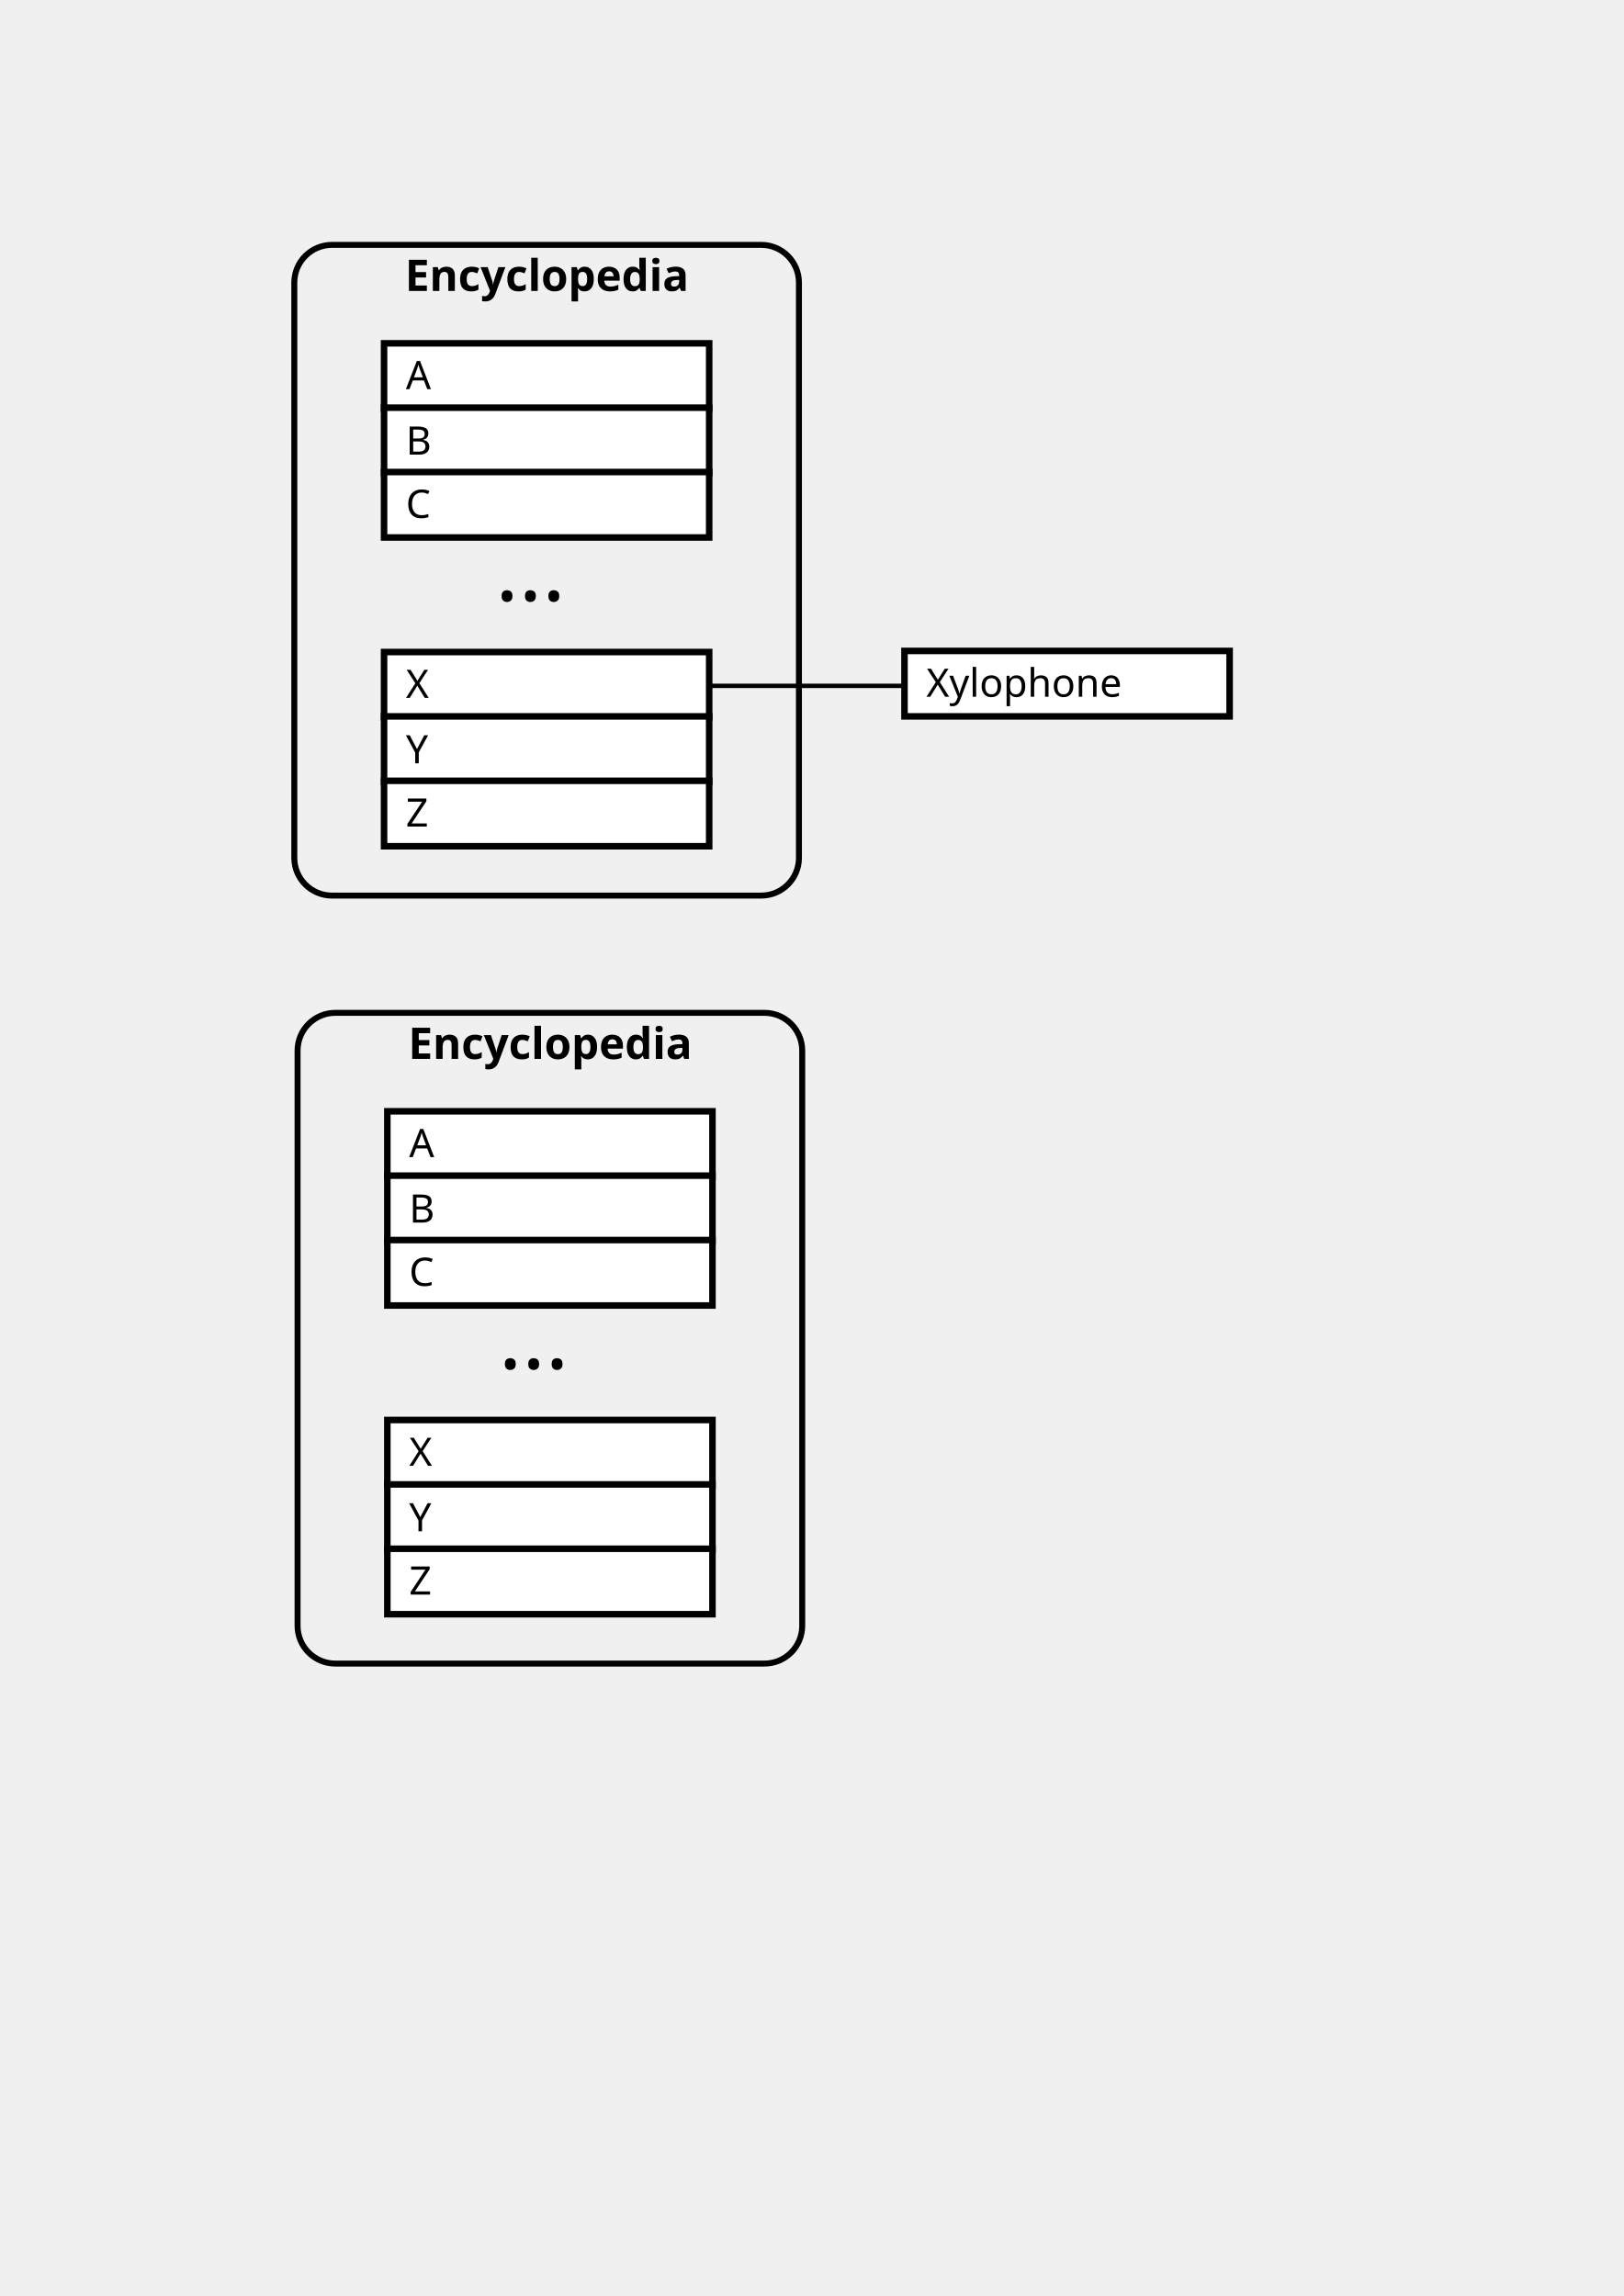
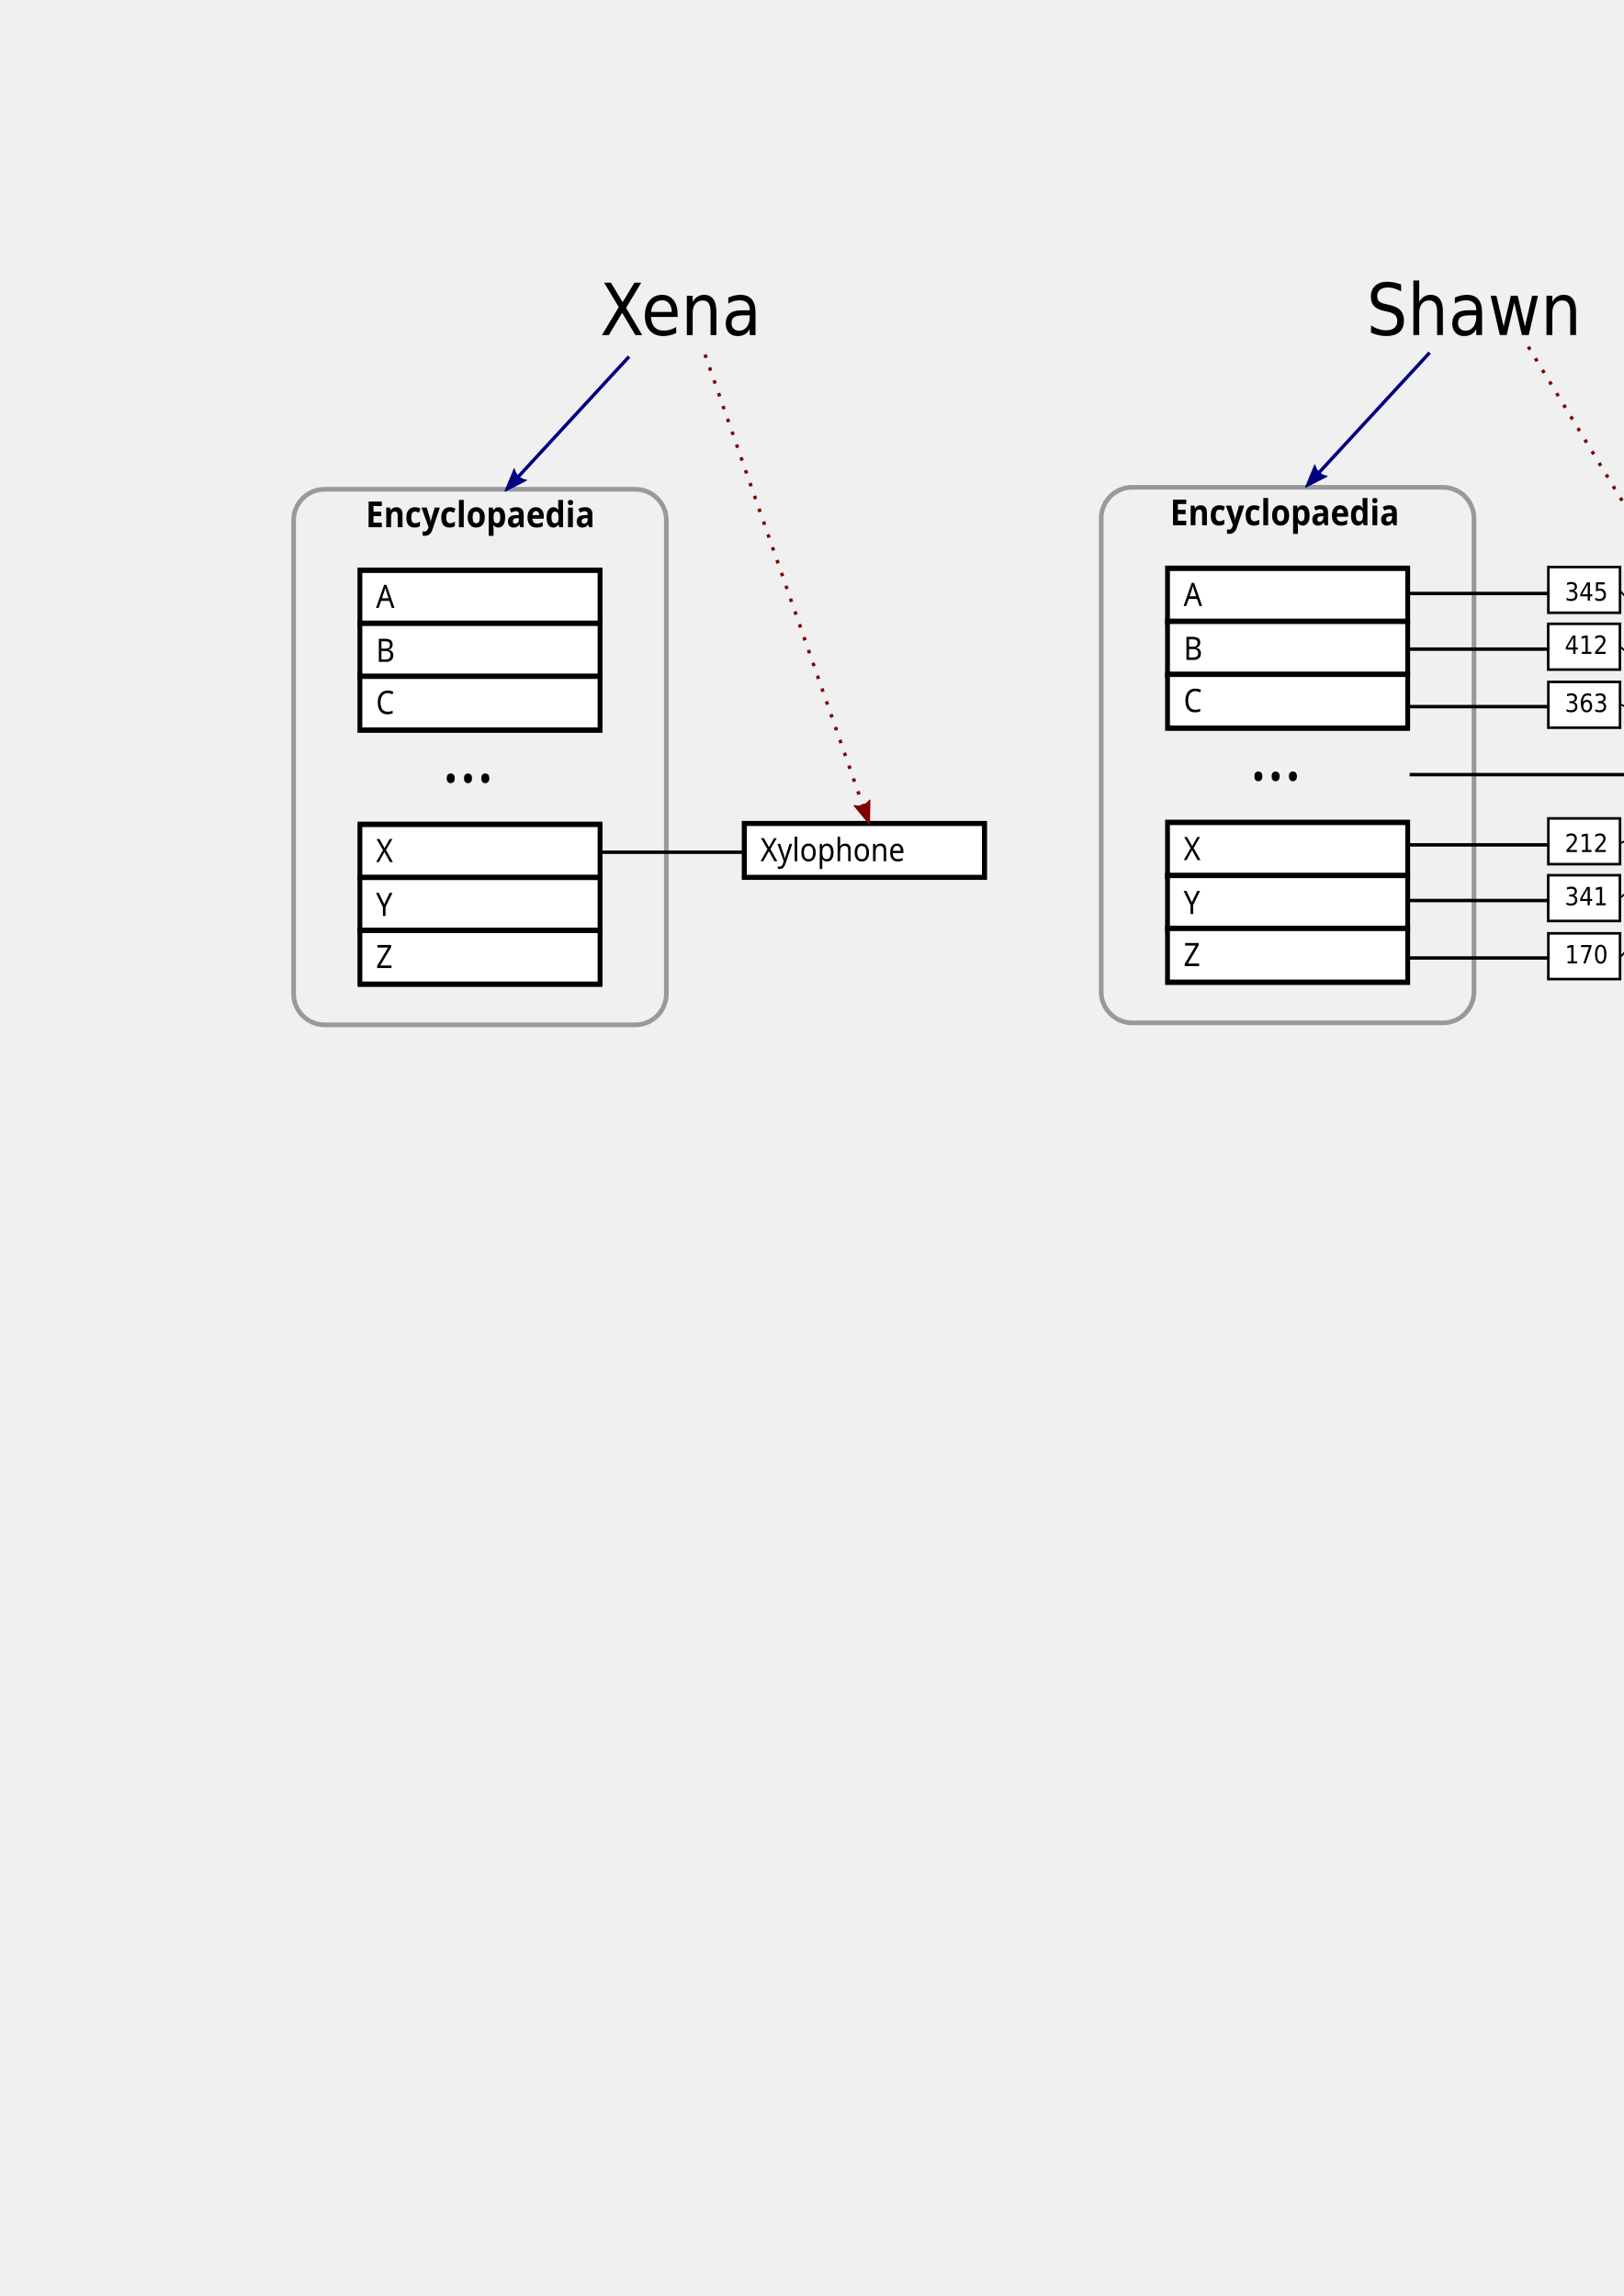
<svg xmlns="http://www.w3.org/2000/svg" width="744.094" height="1052.362" id="svg2" version="1.1">
  <defs id="defs4">
-     </defs>
+     <marker orient="auto" refY="0.0" refX="0.0" id="Arrow2Mend" style="overflow:visible;">
+       <path id="path3253" style="font-size:12.0;fill-rule:evenodd;stroke-width:0.625;stroke-linejoin:round;" d="M 8.719,4.034 L -2.207,0.016 L 8.719,-4.002 C 6.973,-1.63 6.983,1.616 8.719,4.034 z " transform="scale(0.6) rotate(180) translate(0,0)" />
+     </marker>
+     <marker style="overflow:visible;" id="Arrow2Lend" refX="0.0" refY="0.0" orient="auto">
+       <path transform="scale(1.1) rotate(180) translate(1,0)" d="M 8.719,4.034 L -2.207,0.016 L 8.719,-4.002 C 6.973,-1.63 6.983,1.616 8.719,4.034 z " style="font-size:12.0;fill-rule:evenodd;stroke-width:0.625;stroke-linejoin:round;" id="path3247" />
+     </marker>
+     <marker style="overflow:visible;" id="Arrow2Lendm" refX="0.0" refY="0.0" orient="auto">
+       <path transform="scale(1.1) rotate(180) translate(1,0)" d="M 8.719,4.034 L -2.207,0.016 L 8.719,-4.002 C 6.973,-1.63 6.983,1.616 8.719,4.034 z " style="stroke-linejoin:round;font-size:12.0;fill-rule:evenodd;stroke:#800000;stroke-width:0.625;fill:#800000" id="path5051" />
+     </marker>
+     <marker orient="auto" refY="0.0" refX="0.0" id="Arrow2Mend9" style="overflow:visible;">
+       <path id="path5748" style="stroke-linejoin:round;font-size:12.0;fill-rule:evenodd;stroke:#000080;stroke-width:0.625;fill:#000080" d="M 8.719,4.034 L -2.207,0.016 L 8.719,-4.002 C 6.973,-1.63 6.983,1.616 8.719,4.034 z " transform="scale(0.6) rotate(180) translate(0,0)" />
+     </marker>
+     <marker orient="auto" refY="0.0" refX="0.0" id="Arrow2Mend9a" style="overflow:visible;">
+       <path id="path5923" style="stroke-linejoin:round;font-size:12.0;fill-rule:evenodd;stroke:#800000;stroke-width:0.625;fill:#800000" d="M 8.719,4.034 L -2.207,0.016 L 8.719,-4.002 C 6.973,-1.63 6.983,1.616 8.719,4.034 z " transform="scale(0.6) rotate(180) translate(0,0)" />
+     </marker>
+   </defs>
  <g id="layer1">
-     <g id="g3223">
-       <rect ry="17.306" y="112.232" x="134.87" height="298.26" width="231.26" id="rect3091" style="fill:none;stroke:#000000;stroke-width:2.74;stroke-linecap:round;stroke-miterlimit:4;stroke-dasharray:none;stroke-dashoffset:0" />
-       <text id="text3093" y="133.362" x="185.603" style="font-size:40px;font-style:normal;font-weight:normal;line-height:125%;letter-spacing:0px;word-spacing:0px;fill:#000000;fill-opacity:1;stroke:none;font-family:Sans" xml:space="preserve">
-         <tspan style="font-size:20px;font-weight:bold" y="133.362" x="185.603" id="tspan3095">Encyclopedia</tspan>
+     <rect ry="14.244" y="223.349" x="504.654" height="245.48" width="170.825" id="rect3091-5" style="fill:none;stroke:#999999;stroke-width:2.136;stroke-linecap:round;stroke-miterlimit:4;stroke-dasharray:none;stroke-dashoffset:0" />
+     <rect ry="14.244" y="224.247" x="134.547" height="245.48" width="170.825" id="rect3091" style="fill:none;stroke:#999999;stroke-width:2.136;stroke-linecap:round;stroke-miterlimit:4;stroke-dasharray:none;stroke-dashoffset:0" />
+     <text id="text3093" y="228.918" x="176.902" style="font-size:31.189px;font-style:normal;font-weight:normal;line-height:125%;letter-spacing:0px;word-spacing:0px;fill:#000000;fill-opacity:1;stroke:none;font-family:Sans" xml:space="preserve" transform="scale(0.9473596,1.055565)">
+       <tspan style="font-size:15.594px;font-weight:bold" y="228.918" x="176.902" id="tspan3095">Encyclopaedia</tspan>
+     </text>
+     <g transform="matrix(0.7386699,0,0,0.8230395,37.50782,131.8758)" id="g3197">
+       <rect style="fill:#ffffff;stroke:#000000;stroke-width:3;stroke-linecap:round;stroke-miterlimit:4;stroke-dasharray:none;stroke-dashoffset:0" id="rect3101" width="149" height="30" x="172.5" y="157.362" />
+       <text xml:space="preserve" style="font-size:18px;font-style:normal;font-weight:normal;line-height:125%;letter-spacing:0px;word-spacing:0px;fill:#000000;fill-opacity:1;stroke:none;font-family:Sans" x="182.5" y="178.362" id="text3103">
+         <tspan id="tspan3105" x="182.5" y="178.362" style="font-size:18px">A</tspan>
      </text>
-       <g transform="translate(3.5,0)" id="g3197">
-         <rect style="fill:#ffffff;stroke:#000000;stroke-width:3;stroke-linecap:round;stroke-miterlimit:4;stroke-dasharray:none;stroke-dashoffset:0" id="rect3101" width="149" height="30" x="172.5" y="157.362" />
-         <text xml:space="preserve" style="font-size:18px;font-style:normal;font-weight:normal;line-height:125%;letter-spacing:0px;word-spacing:0px;fill:#000000;fill-opacity:1;stroke:none;font-family:Sans" x="182.5" y="178.362" id="text3103">
-           <tspan id="tspan3105" x="182.5" y="178.362" style="font-size:18px">A</tspan>
-         </text>
-         <rect style="fill:#ffffff;stroke:#000000;stroke-width:3;stroke-linecap:round;stroke-miterlimit:4;stroke-dasharray:none;stroke-dashoffset:0" id="rect3101-1" width="149" height="30" x="172.5" y="186.862" />
-         <text xml:space="preserve" style="font-size:18px;font-style:normal;font-weight:normal;line-height:125%;letter-spacing:0px;word-spacing:0px;fill:#000000;fill-opacity:1;stroke:none;font-family:Sans" x="182.5" y="208.362" id="text3103-7">
-           <tspan id="tspan3105-4" x="182.5" y="208.362" style="font-size:18px">B</tspan>
-         </text>
-         <rect style="fill:#ffffff;stroke:#000000;stroke-width:3;stroke-linecap:round;stroke-miterlimit:4;stroke-dasharray:none;stroke-dashoffset:0" id="rect3101-1-0" width="149" height="30" x="172.5" y="216.362" />
-         <text xml:space="preserve" style="font-size:18px;font-style:normal;font-weight:normal;line-height:125%;letter-spacing:0px;word-spacing:0px;fill:#000000;fill-opacity:1;stroke:none;font-family:Sans" x="182.5" y="237.362" id="text3103-7-9">
-           <tspan id="tspan3105-4-4" x="182.5" y="237.362" style="font-size:18px">C</tspan>
-         </text>
-       </g>
-       <g transform="translate(2.5,0)" id="g3208">
-         <rect style="fill:#ffffff;stroke:#000000;stroke-width:3;stroke-linecap:round;stroke-miterlimit:4;stroke-dasharray:none;stroke-dashoffset:0" id="rect3101-8" width="149" height="30" x="173.5" y="298.862" />
-         <text xml:space="preserve" style="font-size:18px;font-style:normal;font-weight:normal;line-height:125%;letter-spacing:0px;word-spacing:0px;fill:#000000;fill-opacity:1;stroke:none;font-family:Sans" x="183.5" y="319.862" id="text3103-8">
-           <tspan id="tspan3105-2" x="183.5" y="319.862" style="font-size:18px">X</tspan>
-         </text>
-         <rect style="fill:#ffffff;stroke:#000000;stroke-width:3;stroke-linecap:round;stroke-miterlimit:4;stroke-dasharray:none;stroke-dashoffset:0" id="rect3101-1-4" width="149" height="30" x="173.5" y="328.362" />
-         <text xml:space="preserve" style="font-size:18px;font-style:normal;font-weight:normal;line-height:125%;letter-spacing:0px;word-spacing:0px;fill:#000000;fill-opacity:1;stroke:none;font-family:Sans" x="183.5" y="349.862" id="text3103-7-5">
-           <tspan id="tspan3105-4-5" x="183.5" y="349.862" style="font-size:18px">Y</tspan>
-         </text>
-         <rect style="fill:#ffffff;stroke:#000000;stroke-width:3;stroke-linecap:round;stroke-miterlimit:4;stroke-dasharray:none;stroke-dashoffset:0" id="rect3101-1-0-1" width="149" height="30" x="173.5" y="357.862" />
-         <text xml:space="preserve" style="font-size:18px;font-style:normal;font-weight:normal;line-height:125%;letter-spacing:0px;word-spacing:0px;fill:#000000;fill-opacity:1;stroke:none;font-family:Sans" x="183.5" y="378.862" id="text3103-7-9-7">
-           <tspan id="tspan3105-4-4-1" x="183.5" y="378.862" style="font-size:18px">Z</tspan>
-         </text>
-       </g>
-       <text id="text3219" y="275.362" x="227" style="font-size:40px;font-style:normal;font-weight:normal;line-height:125%;letter-spacing:0px;word-spacing:0px;fill:#000000;fill-opacity:1;stroke:none;font-family:Sans" xml:space="preserve">
-         <tspan y="275.362" x="227" id="tspan3221">...</tspan>
+       <rect style="fill:#ffffff;stroke:#000000;stroke-width:3;stroke-linecap:round;stroke-miterlimit:4;stroke-dasharray:none;stroke-dashoffset:0" id="rect3101-1" width="149" height="30" x="172.5" y="186.862" />
+       <text xml:space="preserve" style="font-size:18px;font-style:normal;font-weight:normal;line-height:125%;letter-spacing:0px;word-spacing:0px;fill:#000000;fill-opacity:1;stroke:none;font-family:Sans" x="182.5" y="208.362" id="text3103-7">
+         <tspan id="tspan3105-4" x="182.5" y="208.362" style="font-size:18px">B</tspan>
+       </text>
+       <rect style="fill:#ffffff;stroke:#000000;stroke-width:3;stroke-linecap:round;stroke-miterlimit:4;stroke-dasharray:none;stroke-dashoffset:0" id="rect3101-1-0" width="149" height="30" x="172.5" y="216.362" />
+       <text xml:space="preserve" style="font-size:18px;font-style:normal;font-weight:normal;line-height:125%;letter-spacing:0px;word-spacing:0px;fill:#000000;fill-opacity:1;stroke:none;font-family:Sans" x="182.5" y="237.362" id="text3103-7-9">
+         <tspan id="tspan3105-4-4" x="182.5" y="237.362" style="font-size:18px">C</tspan>
      </text>
    </g>
-     <g transform="translate(1.50001,352)" id="g3223-1">
-       <rect ry="17.306" y="112.232" x="134.87" height="298.26" width="231.26" id="rect3091-5" style="fill:none;stroke:#000000;stroke-width:2.74;stroke-linecap:round;stroke-miterlimit:4;stroke-dasharray:none;stroke-dashoffset:0" />
-       <text id="text3093-2" y="133.362" x="185.603" style="font-size:40px;font-style:normal;font-weight:normal;line-height:125%;letter-spacing:0px;word-spacing:0px;fill:#000000;fill-opacity:1;stroke:none;font-family:Sans" xml:space="preserve">
-         <tspan style="font-size:20px;font-weight:bold" y="133.362" x="185.603" id="tspan3095-7">Encyclopedia</tspan>
+     <g transform="matrix(0.7386699,0,0,0.8230395,36.76915,131.8758)" id="g3208">
+       <rect style="fill:#ffffff;stroke:#000000;stroke-width:3;stroke-linecap:round;stroke-miterlimit:4;stroke-dasharray:none;stroke-dashoffset:0" id="rect3101-8" width="149" height="30" x="173.5" y="298.862" />
+       <text xml:space="preserve" style="font-size:18px;font-style:normal;font-weight:normal;line-height:125%;letter-spacing:0px;word-spacing:0px;fill:#000000;fill-opacity:1;stroke:none;font-family:Sans" x="183.5" y="319.862" id="text3103-8">
+         <tspan id="tspan3105-2" x="183.5" y="319.862" style="font-size:18px">X</tspan>
      </text>
-       <g transform="translate(3.5,0)" id="g3197-6">
-         <rect style="fill:#ffffff;stroke:#000000;stroke-width:3;stroke-linecap:round;stroke-miterlimit:4;stroke-dasharray:none;stroke-dashoffset:0" id="rect3101-14" width="149" height="30" x="172.5" y="157.362" />
-         <text xml:space="preserve" style="font-size:18px;font-style:normal;font-weight:normal;line-height:125%;letter-spacing:0px;word-spacing:0px;fill:#000000;fill-opacity:1;stroke:none;font-family:Sans" x="182.5" y="178.362" id="text3103-2">
-           <tspan id="tspan3105-3" x="182.5" y="178.362" style="font-size:18px">A</tspan>
-         </text>
-         <rect style="fill:#ffffff;stroke:#000000;stroke-width:3;stroke-linecap:round;stroke-miterlimit:4;stroke-dasharray:none;stroke-dashoffset:0" id="rect3101-1-2" width="149" height="30" x="172.5" y="186.862" />
-         <text xml:space="preserve" style="font-size:18px;font-style:normal;font-weight:normal;line-height:125%;letter-spacing:0px;word-spacing:0px;fill:#000000;fill-opacity:1;stroke:none;font-family:Sans" x="182.5" y="208.362" id="text3103-7-2">
-           <tspan id="tspan3105-4-1" x="182.5" y="208.362" style="font-size:18px">B</tspan>
-         </text>
-         <rect style="fill:#ffffff;stroke:#000000;stroke-width:3;stroke-linecap:round;stroke-miterlimit:4;stroke-dasharray:none;stroke-dashoffset:0" id="rect3101-1-0-6" width="149" height="30" x="172.5" y="216.362" />
-         <text xml:space="preserve" style="font-size:18px;font-style:normal;font-weight:normal;line-height:125%;letter-spacing:0px;word-spacing:0px;fill:#000000;fill-opacity:1;stroke:none;font-family:Sans" x="182.5" y="237.362" id="text3103-7-9-8">
-           <tspan id="tspan3105-4-4-5" x="182.5" y="237.362" style="font-size:18px">C</tspan>
-         </text>
-       </g>
-       <g transform="translate(2.5,0)" id="g3208-7">
-         <rect style="fill:#ffffff;stroke:#000000;stroke-width:3;stroke-linecap:round;stroke-miterlimit:4;stroke-dasharray:none;stroke-dashoffset:0" id="rect3101-8-6" width="149" height="30" x="173.5" y="298.862" />
-         <text xml:space="preserve" style="font-size:18px;font-style:normal;font-weight:normal;line-height:125%;letter-spacing:0px;word-spacing:0px;fill:#000000;fill-opacity:1;stroke:none;font-family:Sans" x="183.5" y="319.862" id="text3103-8-1">
-           <tspan id="tspan3105-2-8" x="183.5" y="319.862" style="font-size:18px">X</tspan>
-         </text>
-         <rect style="fill:#ffffff;stroke:#000000;stroke-width:3;stroke-linecap:round;stroke-miterlimit:4;stroke-dasharray:none;stroke-dashoffset:0" id="rect3101-1-4-9" width="149" height="30" x="173.5" y="328.362" />
-         <text xml:space="preserve" style="font-size:18px;font-style:normal;font-weight:normal;line-height:125%;letter-spacing:0px;word-spacing:0px;fill:#000000;fill-opacity:1;stroke:none;font-family:Sans" x="183.5" y="349.862" id="text3103-7-5-2">
-           <tspan id="tspan3105-4-5-7" x="183.5" y="349.862" style="font-size:18px">Y</tspan>
-         </text>
-         <rect style="fill:#ffffff;stroke:#000000;stroke-width:3;stroke-linecap:round;stroke-miterlimit:4;stroke-dasharray:none;stroke-dashoffset:0" id="rect3101-1-0-1-9" width="149" height="30" x="173.5" y="357.862" />
-         <text xml:space="preserve" style="font-size:18px;font-style:normal;font-weight:normal;line-height:125%;letter-spacing:0px;word-spacing:0px;fill:#000000;fill-opacity:1;stroke:none;font-family:Sans" x="183.5" y="378.862" id="text3103-7-9-7-5">
-           <tspan id="tspan3105-4-4-1-4" x="183.5" y="378.862" style="font-size:18px">Z</tspan>
-         </text>
-       </g>
-       <text id="text3219-3" y="275.362" x="227" style="font-size:40px;font-style:normal;font-weight:normal;line-height:125%;letter-spacing:0px;word-spacing:0px;fill:#000000;fill-opacity:1;stroke:none;font-family:Sans" xml:space="preserve">
-         <tspan y="275.362" x="227" id="tspan3221-1">...</tspan>
+       <rect style="fill:#ffffff;stroke:#000000;stroke-width:3;stroke-linecap:round;stroke-miterlimit:4;stroke-dasharray:none;stroke-dashoffset:0" id="rect3101-1-4" width="149" height="30" x="173.5" y="328.362" />
+       <text xml:space="preserve" style="font-size:18px;font-style:normal;font-weight:normal;line-height:125%;letter-spacing:0px;word-spacing:0px;fill:#000000;fill-opacity:1;stroke:none;font-family:Sans" x="183.5" y="349.862" id="text3103-7-5">
+         <tspan id="tspan3105-4-5" x="183.5" y="349.862" style="font-size:18px">Y</tspan>
+       </text>
+       <rect style="fill:#ffffff;stroke:#000000;stroke-width:3;stroke-linecap:round;stroke-miterlimit:4;stroke-dasharray:none;stroke-dashoffset:0" id="rect3101-1-0-1" width="149" height="30" x="173.5" y="357.862" />
+       <text xml:space="preserve" style="font-size:18px;font-style:normal;font-weight:normal;line-height:125%;letter-spacing:0px;word-spacing:0px;fill:#000000;fill-opacity:1;stroke:none;font-family:Sans" x="183.5" y="378.862" id="text3103-7-9-7">
+         <tspan id="tspan3105-4-4-1" x="183.5" y="378.862" style="font-size:18px">Z</tspan>
      </text>
    </g>
-     <path style="fill:none;stroke:#000000;stroke-width:2;stroke-linecap:butt;stroke-linejoin:miter;stroke-opacity:1;stroke-miterlimit:4;stroke-dasharray:none" d="m 324,314.362 c 128,0 128,0 128,0" id="path3345" />
-     <rect style="fill:#ffffff;stroke:#000000;stroke-width:3;stroke-linecap:round;stroke-miterlimit:4;stroke-dasharray:none;stroke-dashoffset:0" id="rect3101-13" width="149" height="30" x="414.5" y="298.362" />
-     <text xml:space="preserve" style="font-size:18px;font-style:normal;font-weight:normal;line-height:125%;letter-spacing:0px;word-spacing:0px;fill:#000000;fill-opacity:1;stroke:none;font-family:Sans" x="424.5" y="319.362" id="text3103-87">
-       <tspan id="tspan3105-42" x="424.5" y="319.362" style="font-size:18px">Xylophone</tspan>
+     <text id="text3219" y="339.638" x="213.858" style="font-size:31.189px;font-style:normal;font-weight:normal;line-height:125%;letter-spacing:0px;word-spacing:0px;fill:#000000;fill-opacity:1;stroke:none;font-family:Sans" xml:space="preserve" transform="scale(0.9473596,1.055565)">
+       <tspan y="339.638" x="213.858" id="tspan3221">...</tspan>
    </text>
+     <path id="path3345" d="M 274.252,390.608 C 368.801,390.608 368.801,390.608 368.801,390.608" style="fill:none;stroke:#000000;stroke-width:1.559;stroke-linecap:butt;stroke-linejoin:miter;stroke-miterlimit:4;stroke-dasharray:none;stroke-opacity:1" />
+     <rect y="377.44" x="341.101" height="24.691" width="110.062" id="rect3101-13" style="fill:#ffffff;stroke:#000000;stroke-width:2.339;stroke-linecap:round;stroke-miterlimit:4;stroke-dasharray:none;stroke-dashoffset:0" />
+     <text id="text3103-87" y="373.945" x="367.852" style="font-size:14.035px;font-style:normal;font-weight:normal;line-height:125%;letter-spacing:0px;word-spacing:0px;fill:#000000;fill-opacity:1;stroke:none;font-family:Sans" xml:space="preserve" transform="scale(0.9473596,1.055565)">
+       <tspan style="font-size:14.035px" y="373.945" x="367.852" id="tspan3105-42">Xylophone</tspan>
+     </text>
+     <text id="text2447" y="145.489" x="290.27" style="font-size:31.189px;font-style:normal;font-weight:normal;fill:#000000;fill-opacity:1;stroke:none;stroke-width:1px;stroke-linecap:butt;stroke-linejoin:miter;stroke-opacity:1;font-family:Bitstream Vera Sans" xml:space="preserve" transform="scale(0.9473596,1.055565)">
+       <tspan y="145.489" x="290.27" id="tspan2449">Xena</tspan>
+     </text>
+     <path id="path2451" d="M 288.286,163.449 L 232.886,223.531" style="fill:#000080;fill-rule:evenodd;stroke:#000080;stroke-width:1.559;stroke-linecap:butt;stroke-linejoin:miter;marker-end:url(#Arrow2Mend9);stroke-miterlimit:4;stroke-dasharray:none;stroke-opacity:1" />
+     <path id="path5896" d="M 323.1,162.529 L 397.705,375.696" style="fill:#800000;fill-rule:evenodd;stroke:#800000;stroke-width:1.559;stroke-linecap:butt;stroke-linejoin:miter;marker-end:url(#Arrow2Mend9a);stroke-miterlimit:4;stroke-dasharray:1.559, 4.678;stroke-dashoffset:0;stroke-opacity:1" />
+     <path id="path6073" d="M 643.251,272.015 C 737.801,272.015 737.801,272.015 737.801,272.015" style="fill:none;stroke:#000000;stroke-width:1.559;stroke-linecap:butt;stroke-linejoin:miter;stroke-miterlimit:4;stroke-dasharray:none;stroke-opacity:1" />
+     <rect y="259.88" x="709.551" height="20.978" width="32.863" id="rect6075" style="fill:#ffffff;stroke:#000000;stroke-width:1.178;stroke-linecap:round;stroke-miterlimit:4;stroke-dasharray:none;stroke-dashoffset:0" />
+     <text id="text6077" y="145.482" x="661.071" style="font-size:31.189px;font-style:normal;font-weight:normal;fill:#000000;fill-opacity:1;stroke:none;stroke-width:1px;stroke-linecap:butt;stroke-linejoin:miter;stroke-opacity:1;font-family:Bitstream Vera Sans" xml:space="preserve" transform="scale(0.9473596,1.055565)">
+       <tspan y="145.482" x="661.071" id="tspan6079">Shawn</tspan>
+     </text>
+     <text xml:space="preserve" style="font-size:31.189px;font-style:normal;font-weight:normal;fill:#000000;fill-opacity:1;stroke:none;stroke-width:1px;stroke-linecap:butt;stroke-linejoin:miter;stroke-opacity:1;font-family:Bitstream Vera Sans" x="756.966" y="260.815" id="text6081" transform="scale(0.9473596,1.055565)">
+       <tspan id="tspan6083" x="756.966" y="260.815" style="font-size:10.916px">345</tspan>
+     </text>
+     <path id="path6087" d="M 643.251,297.53 C 737.801,297.53 737.801,297.53 737.801,297.53" style="fill:none;stroke:#000000;stroke-width:1.559;stroke-linecap:butt;stroke-linejoin:miter;stroke-miterlimit:4;stroke-dasharray:none;stroke-opacity:1" />
+     <path id="path6095" d="M 643.251,323.867 C 737.801,323.867 737.801,323.867 737.801,323.867" style="fill:none;stroke:#000000;stroke-width:1.559;stroke-linecap:butt;stroke-linejoin:miter;stroke-miterlimit:4;stroke-dasharray:none;stroke-opacity:1" />
+     <rect y="285.926" x="709.497" height="20.978" width="32.863" id="rect6127" style="fill:#ffffff;stroke:#000000;stroke-width:1.178;stroke-linecap:round;stroke-miterlimit:4;stroke-dasharray:none;stroke-dashoffset:0" />
+     <text xml:space="preserve" style="font-size:31.189px;font-style:normal;font-weight:normal;fill:#000000;fill-opacity:1;stroke:none;stroke-width:1px;stroke-linecap:butt;stroke-linejoin:miter;stroke-opacity:1;font-family:Bitstream Vera Sans" x="756.909" y="283.931" id="text6129" transform="scale(0.9473596,1.055565)">
+       <tspan id="tspan6131" x="756.909" y="283.931" style="font-size:10.916px">412</tspan>
+     </text>
+     <rect y="312.555" x="709.551" height="20.978" width="32.863" id="rect6133" style="fill:#ffffff;stroke:#000000;stroke-width:1.178;stroke-linecap:round;stroke-miterlimit:4;stroke-dasharray:none;stroke-dashoffset:0" />
+     <text xml:space="preserve" style="font-size:31.189px;font-style:normal;font-weight:normal;fill:#000000;fill-opacity:1;stroke:none;stroke-width:1px;stroke-linecap:butt;stroke-linejoin:miter;stroke-opacity:1;font-family:Bitstream Vera Sans" x="756.966" y="309.158" id="text6135" transform="scale(0.9473596,1.055565)">
+       <tspan id="tspan6137" x="756.966" y="309.158" style="font-size:10.916px">363</tspan>
+     </text>
+     <path id="path6139" d="M 643.251,387.241 C 737.801,387.241 737.801,387.241 737.801,387.241" style="fill:none;stroke:#000000;stroke-width:1.559;stroke-linecap:butt;stroke-linejoin:miter;stroke-miterlimit:4;stroke-dasharray:none;stroke-opacity:1" />
+     <rect y="375.106" x="709.551" height="20.978" width="32.863" id="rect6141" style="fill:#ffffff;stroke:#000000;stroke-width:1.178;stroke-linecap:round;stroke-miterlimit:4;stroke-dasharray:none;stroke-dashoffset:0" />
+     <text xml:space="preserve" style="font-size:31.189px;font-style:normal;font-weight:normal;fill:#000000;fill-opacity:1;stroke:none;stroke-width:1px;stroke-linecap:butt;stroke-linejoin:miter;stroke-opacity:1;font-family:Bitstream Vera Sans" x="756.966" y="369.975" id="text6143" transform="scale(0.9473596,1.055565)">
+       <tspan id="tspan6145" x="756.966" y="369.975" style="font-size:10.916px">212</tspan>
+     </text>
+     <path id="path6147" d="M 643.251,412.755 C 737.801,412.755 737.801,412.755 737.801,412.755" style="fill:none;stroke:#000000;stroke-width:1.559;stroke-linecap:butt;stroke-linejoin:miter;stroke-miterlimit:4;stroke-dasharray:none;stroke-opacity:1" />
+     <path id="path6149" d="M 643.251,439.093 C 737.801,439.093 737.801,439.093 737.801,439.093" style="fill:none;stroke:#000000;stroke-width:1.559;stroke-linecap:butt;stroke-linejoin:miter;stroke-miterlimit:4;stroke-dasharray:none;stroke-opacity:1" />
+     <rect y="401.152" x="709.497" height="20.978" width="32.863" id="rect6151" style="fill:#ffffff;stroke:#000000;stroke-width:1.178;stroke-linecap:round;stroke-miterlimit:4;stroke-dasharray:none;stroke-dashoffset:0" />
+     <text xml:space="preserve" style="font-size:31.189px;font-style:normal;font-weight:normal;fill:#000000;fill-opacity:1;stroke:none;stroke-width:1px;stroke-linecap:butt;stroke-linejoin:miter;stroke-opacity:1;font-family:Bitstream Vera Sans" x="756.909" y="393.091" id="text6153" transform="scale(0.9473596,1.055565)">
+       <tspan id="tspan6155" x="756.909" y="393.091" style="font-size:10.916px">341</tspan>
+     </text>
+     <rect y="427.78" x="709.551" height="20.978" width="32.863" id="rect6157" style="fill:#ffffff;stroke:#000000;stroke-width:1.178;stroke-linecap:round;stroke-miterlimit:4;stroke-dasharray:none;stroke-dashoffset:0" />
+     <text xml:space="preserve" style="font-size:31.189px;font-style:normal;font-weight:normal;fill:#000000;fill-opacity:1;stroke:none;stroke-width:1px;stroke-linecap:butt;stroke-linejoin:miter;stroke-opacity:1;font-family:Bitstream Vera Sans" x="756.966" y="418.318" id="text6159" transform="scale(0.9473596,1.055565)">
+       <tspan id="tspan6161" x="756.966" y="418.318" style="font-size:10.916px">170</tspan>
+     </text>
+     <text id="text3093-2" y="228.067" x="566.014" style="font-size:31.189px;font-style:normal;font-weight:normal;line-height:125%;letter-spacing:0px;word-spacing:0px;fill:#000000;fill-opacity:1;stroke:none;font-family:Sans" xml:space="preserve" transform="scale(0.9473596,1.055565)">
+       <tspan style="font-size:15.594px;font-weight:bold" y="228.067" x="566.014" id="tspan3095-7">Encyclopaedia</tspan>
+     </text>
+     <g transform="matrix(0.7386699,0,0,0.8230395,407.6153,130.9776)" id="g3197-6">
+       <rect style="fill:#ffffff;stroke:#000000;stroke-width:3;stroke-linecap:round;stroke-miterlimit:4;stroke-dasharray:none;stroke-dashoffset:0" id="rect3101-14" width="149" height="30" x="172.5" y="157.362" />
+       <text xml:space="preserve" style="font-size:18px;font-style:normal;font-weight:normal;line-height:125%;letter-spacing:0px;word-spacing:0px;fill:#000000;fill-opacity:1;stroke:none;font-family:Sans" x="182.5" y="178.362" id="text3103-2">
+         <tspan id="tspan3105-3" x="182.5" y="178.362" style="font-size:18px">A</tspan>
+       </text>
+       <rect style="fill:#ffffff;stroke:#000000;stroke-width:3;stroke-linecap:round;stroke-miterlimit:4;stroke-dasharray:none;stroke-dashoffset:0" id="rect3101-1-2" width="149" height="30" x="172.5" y="186.862" />
+       <text xml:space="preserve" style="font-size:18px;font-style:normal;font-weight:normal;line-height:125%;letter-spacing:0px;word-spacing:0px;fill:#000000;fill-opacity:1;stroke:none;font-family:Sans" x="182.5" y="208.362" id="text3103-7-2">
+         <tspan id="tspan3105-4-1" x="182.5" y="208.362" style="font-size:18px">B</tspan>
+       </text>
+       <rect style="fill:#ffffff;stroke:#000000;stroke-width:3;stroke-linecap:round;stroke-miterlimit:4;stroke-dasharray:none;stroke-dashoffset:0" id="rect3101-1-0-6" width="149" height="30" x="172.5" y="216.362" />
+       <text xml:space="preserve" style="font-size:18px;font-style:normal;font-weight:normal;line-height:125%;letter-spacing:0px;word-spacing:0px;fill:#000000;fill-opacity:1;stroke:none;font-family:Sans" x="182.5" y="237.362" id="text3103-7-9-8">
+         <tspan id="tspan3105-4-4-5" x="182.5" y="237.362" style="font-size:18px">C</tspan>
+       </text>
+     </g>
+     <g transform="matrix(0.7386699,0,0,0.8230395,406.8766,130.9776)" id="g3208-7">
+       <rect style="fill:#ffffff;stroke:#000000;stroke-width:3;stroke-linecap:round;stroke-miterlimit:4;stroke-dasharray:none;stroke-dashoffset:0" id="rect3101-8-6" width="149" height="30" x="173.5" y="298.862" />
+       <text xml:space="preserve" style="font-size:18px;font-style:normal;font-weight:normal;line-height:125%;letter-spacing:0px;word-spacing:0px;fill:#000000;fill-opacity:1;stroke:none;font-family:Sans" x="183.5" y="319.862" id="text3103-8-1">
+         <tspan id="tspan3105-2-8" x="183.5" y="319.862" style="font-size:18px">X</tspan>
+       </text>
+       <rect style="fill:#ffffff;stroke:#000000;stroke-width:3;stroke-linecap:round;stroke-miterlimit:4;stroke-dasharray:none;stroke-dashoffset:0" id="rect3101-1-4-9" width="149" height="30" x="173.5" y="328.362" />
+       <text xml:space="preserve" style="font-size:18px;font-style:normal;font-weight:normal;line-height:125%;letter-spacing:0px;word-spacing:0px;fill:#000000;fill-opacity:1;stroke:none;font-family:Sans" x="183.5" y="349.862" id="text3103-7-5-2">
+         <tspan id="tspan3105-4-5-7" x="183.5" y="349.862" style="font-size:18px">Y</tspan>
+       </text>
+       <rect style="fill:#ffffff;stroke:#000000;stroke-width:3;stroke-linecap:round;stroke-miterlimit:4;stroke-dasharray:none;stroke-dashoffset:0" id="rect3101-1-0-1-9" width="149" height="30" x="173.5" y="357.862" />
+       <text xml:space="preserve" style="font-size:18px;font-style:normal;font-weight:normal;line-height:125%;letter-spacing:0px;word-spacing:0px;fill:#000000;fill-opacity:1;stroke:none;font-family:Sans" x="183.5" y="378.862" id="text3103-7-9-7-5">
+         <tspan id="tspan3105-4-4-1-4" x="183.5" y="378.862" style="font-size:18px">Z</tspan>
+       </text>
+     </g>
+     <text id="text3219-3" y="338.787" x="604.53" style="font-size:31.189px;font-style:normal;font-weight:normal;line-height:125%;letter-spacing:0px;word-spacing:0px;fill:#000000;fill-opacity:1;stroke:none;font-family:Sans" xml:space="preserve" transform="scale(0.9473596,1.055565)">
+       <tspan y="338.787" x="604.53" id="tspan3221-1">...</tspan>
+     </text>
+     <rect y="344.653" x="791.543" height="20.978" width="32.863" id="rect6163" style="fill:#ffffff;stroke:#000000;stroke-width:1.178;stroke-linecap:round;stroke-miterlimit:4;stroke-dasharray:none;stroke-dashoffset:0" />
+     <text xml:space="preserve" style="font-size:31.189px;font-style:normal;font-weight:normal;fill:#000000;fill-opacity:1;stroke:none;stroke-width:1px;stroke-linecap:butt;stroke-linejoin:miter;stroke-opacity:1;font-family:Bitstream Vera Sans" x="841.956" y="339.566" id="text6165" transform="scale(0.9473596,1.055565)">
+       <tspan id="tspan6167" x="841.956" y="339.566" style="font-size:10.916px">8971</tspan>
+     </text>
+     <path style="fill:none;fill-rule:evenodd;stroke:#000000;stroke-width:0.78px;stroke-linecap:butt;stroke-linejoin:miter;stroke-opacity:1" d="M 742.174,270.426 L 807.265,344.581" id="path6219" />
+     <path style="fill:none;fill-rule:evenodd;stroke:#000000;stroke-width:0.78px;stroke-linecap:butt;stroke-linejoin:miter;stroke-opacity:1" d="M 742.174,296.095 L 796.295,344.174" id="path6221" />
+     <path style="fill:none;fill-rule:evenodd;stroke:#000000;stroke-width:0.78px;stroke-linecap:butt;stroke-linejoin:miter;stroke-opacity:1" d="M 742.174,322.579 L 791.175,347.026" id="path6223" />
+     <path style="fill:none;fill-rule:evenodd;stroke:#000000;stroke-width:1.559;stroke-linecap:butt;stroke-linejoin:miter;stroke-miterlimit:4;stroke-dasharray:none;stroke-opacity:1" d="M 646.001,355.045 L 791.175,355.045" id="path6225" />
+     <path style="fill:none;fill-rule:evenodd;stroke:#000000;stroke-width:0.78px;stroke-linecap:butt;stroke-linejoin:miter;stroke-opacity:1" d="M 742.54,386.548 L 791.175,362.102" id="path6227" />
+     <path style="fill:none;fill-rule:evenodd;stroke:#000000;stroke-width:0.78px;stroke-linecap:butt;stroke-linejoin:miter;stroke-opacity:1" d="M 742.174,411.81 L 797.392,365.361" id="path6229" />
+     <path style="fill:none;fill-rule:evenodd;stroke:#000000;stroke-width:0.78px;stroke-linecap:butt;stroke-linejoin:miter;stroke-opacity:1" d="M 742.174,439.109 L 807.265,365.361" id="path6231" />
+     <path id="path6233" d="M 655.166,161.631 L 599.765,221.713" style="fill:#000080;fill-rule:evenodd;stroke:#000080;stroke-width:1.559;stroke-linecap:butt;stroke-linejoin:miter;marker-end:url(#Arrow2Mend9);stroke-miterlimit:4;stroke-dasharray:none;stroke-opacity:1" />
+     <path id="path6235" d="M 700.367,158.915 L 812.645,343.276" style="fill:#800000;fill-rule:evenodd;stroke:#800000;stroke-width:1.559;stroke-linecap:butt;stroke-linejoin:miter;marker-end:url(#Arrow2Mend9a);stroke-miterlimit:4;stroke-dasharray:1.559, 4.678;stroke-dashoffset:0;stroke-opacity:1" />
  </g>
</svg>
